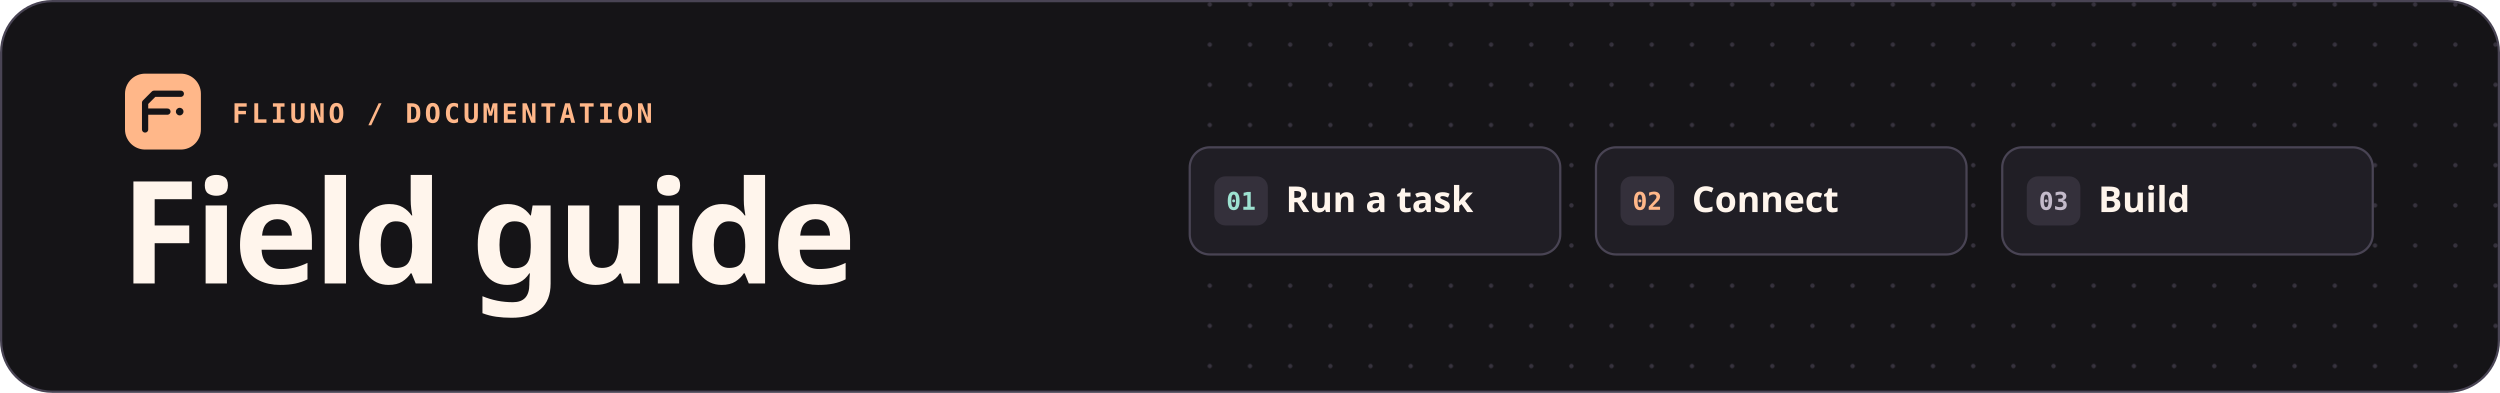
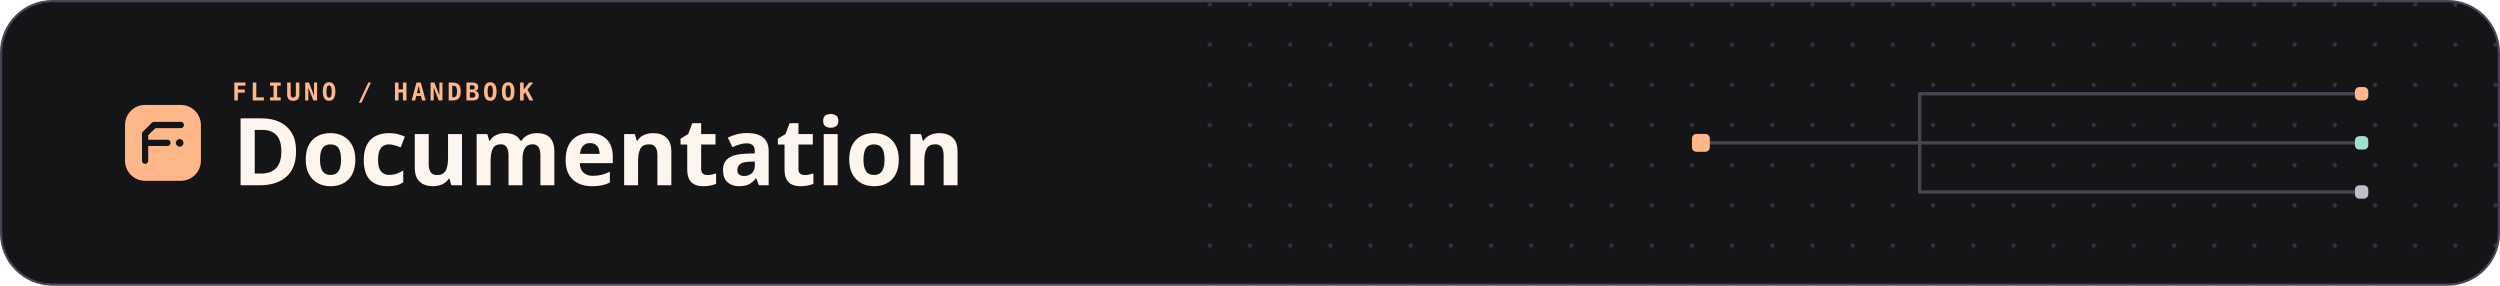
- <svg xmlns="http://www.w3.org/2000/svg" width="1120" height="176" viewBox="0 0 1120 176" role="img" aria-labelledby="title desc">
+ <svg xmlns="http://www.w3.org/2000/svg" width="1120" height="128" viewBox="0 0 1120 128" role="img" aria-labelledby="title desc">
  <defs>
    <clipPath id="frame">
-       <rect x="0.5" y="0.5" width="1119" height="175" rx="23" fill="#151417" stroke="none" />
+       <rect x="0.5" y="0.5" width="1119" height="127" rx="23" fill="#151417" stroke="none" />
    </clipPath>
    <pattern id="grid" width="18" height="18" patternUnits="userSpaceOnUse">
      <circle cx="2" cy="2" r="1" fill="#35313c" />
    </pattern>
  </defs>
  <g clip-path="url(#frame)">
-     <rect x="0" y="0" width="1120" height="176" rx="23" fill="#151417" stroke="none" />
-     <rect x="526.4" y="0" width="593.6" height="176" rx="0" fill="url(#grid)" stroke="none" />
-     <g transform="translate(56 33)">
+     <rect x="0" y="0" width="1120" height="128" rx="23" fill="#151417" stroke="none" />
+     <rect x="526.4" y="0" width="593.6" height="128" rx="0" fill="url(#grid)" stroke="none" />
+     <g transform="translate(56 47)">
      <rect x="0" y="0" width="34" height="34" rx="9" fill="#ffb789" stroke="none" />
      <path d="M9 25V13l4-4h12M9 17h10" fill="none" stroke="#151417" stroke-width="2.8" stroke-linecap="round" stroke-linejoin="round" />
      <circle cx="24.5" cy="17" r="1.7" fill="#151417" />
    </g>
-     <text x="104" y="55" font-family="'Cascadia Mono', Consolas, monospace" font-size="12" fill="#ffb789" font-weight="650" letter-spacing="1.4" text-anchor="start">FLIUNO / DOCUMENTATION</text>
-     <text x="54" y="127" font-family="system-ui, 'Segoe UI', sans-serif" font-size="64" fill="#fff5ec" font-weight="750" letter-spacing="-2" text-anchor="start">Field guide</text>
-     <rect x="533" y="66" width="166" height="48" rx="9" fill="#201e25" stroke="#494454" />
-     <rect x="544" y="79" width="24" height="22" rx="5" fill="#34303b" stroke="none" />
-     <text x="556" y="94" font-family="'Cascadia Mono', Consolas, monospace" font-size="11" fill="#9de2d1" font-weight="650" letter-spacing="0" text-anchor="middle">01</text>
-     <text x="576" y="95" font-family="system-ui, 'Segoe UI', sans-serif" font-size="16" fill="#fff5ec" font-weight="650" letter-spacing="0" text-anchor="start">Run a task</text>
-     <rect x="715" y="66" width="166" height="48" rx="9" fill="#201e25" stroke="#494454" />
-     <rect x="726" y="79" width="24" height="22" rx="5" fill="#34303b" stroke="none" />
-     <text x="738" y="94" font-family="'Cascadia Mono', Consolas, monospace" font-size="11" fill="#ffb789" font-weight="650" letter-spacing="0" text-anchor="middle">02</text>
-     <text x="758" y="95" font-family="system-ui, 'Segoe UI', sans-serif" font-size="16" fill="#fff5ec" font-weight="650" letter-spacing="0" text-anchor="start">Connect</text>
-     <rect x="897" y="66" width="166" height="48" rx="9" fill="#201e25" stroke="#494454" />
-     <rect x="908" y="79" width="24" height="22" rx="5" fill="#34303b" stroke="none" />
-     <text x="920" y="94" font-family="'Cascadia Mono', Consolas, monospace" font-size="11" fill="#c3baca" font-weight="650" letter-spacing="0" text-anchor="middle">03</text>
-     <text x="940" y="95" font-family="system-ui, 'Segoe UI', sans-serif" font-size="16" fill="#fff5ec" font-weight="650" letter-spacing="0" text-anchor="start">Build</text>
+     <text x="104" y="45" font-family="'Cascadia Mono', Consolas, monospace" font-size="11" fill="#ffb789" font-weight="650" letter-spacing="1.4" text-anchor="start">FLIUNO / HANDBOOK</text>
+     <text x="104" y="83" font-family="system-ui, 'Segoe UI', sans-serif" font-size="42" fill="#fff5ec" font-weight="750" letter-spacing="0" text-anchor="start">Documentation</text>
+     <path d="M762 64H1058M860 64v-22H1058M860 64v22H1058" fill="none" stroke="#494454" stroke-width="1.5" stroke-linecap="round" stroke-linejoin="round" />
+     <rect x="758" y="60" width="8" height="8" rx="2" fill="#ffb789" stroke="none" />
+     <rect x="1055" y="39" width="6" height="6" rx="2" fill="#ffb789" stroke="none" />
+     <rect x="1055" y="61" width="6" height="6" rx="2" fill="#9de2d1" stroke="none" />
+     <rect x="1055" y="83" width="6" height="6" rx="2" fill="#c3baca" stroke="none" />
  </g>
-   <rect x="0.5" y="0.5" width="1119" height="175" rx="23" fill="none" stroke="#494454" />
+   <rect x="0.5" y="0.5" width="1119" height="127" rx="23" fill="none" stroke="#494454" />
</svg>
